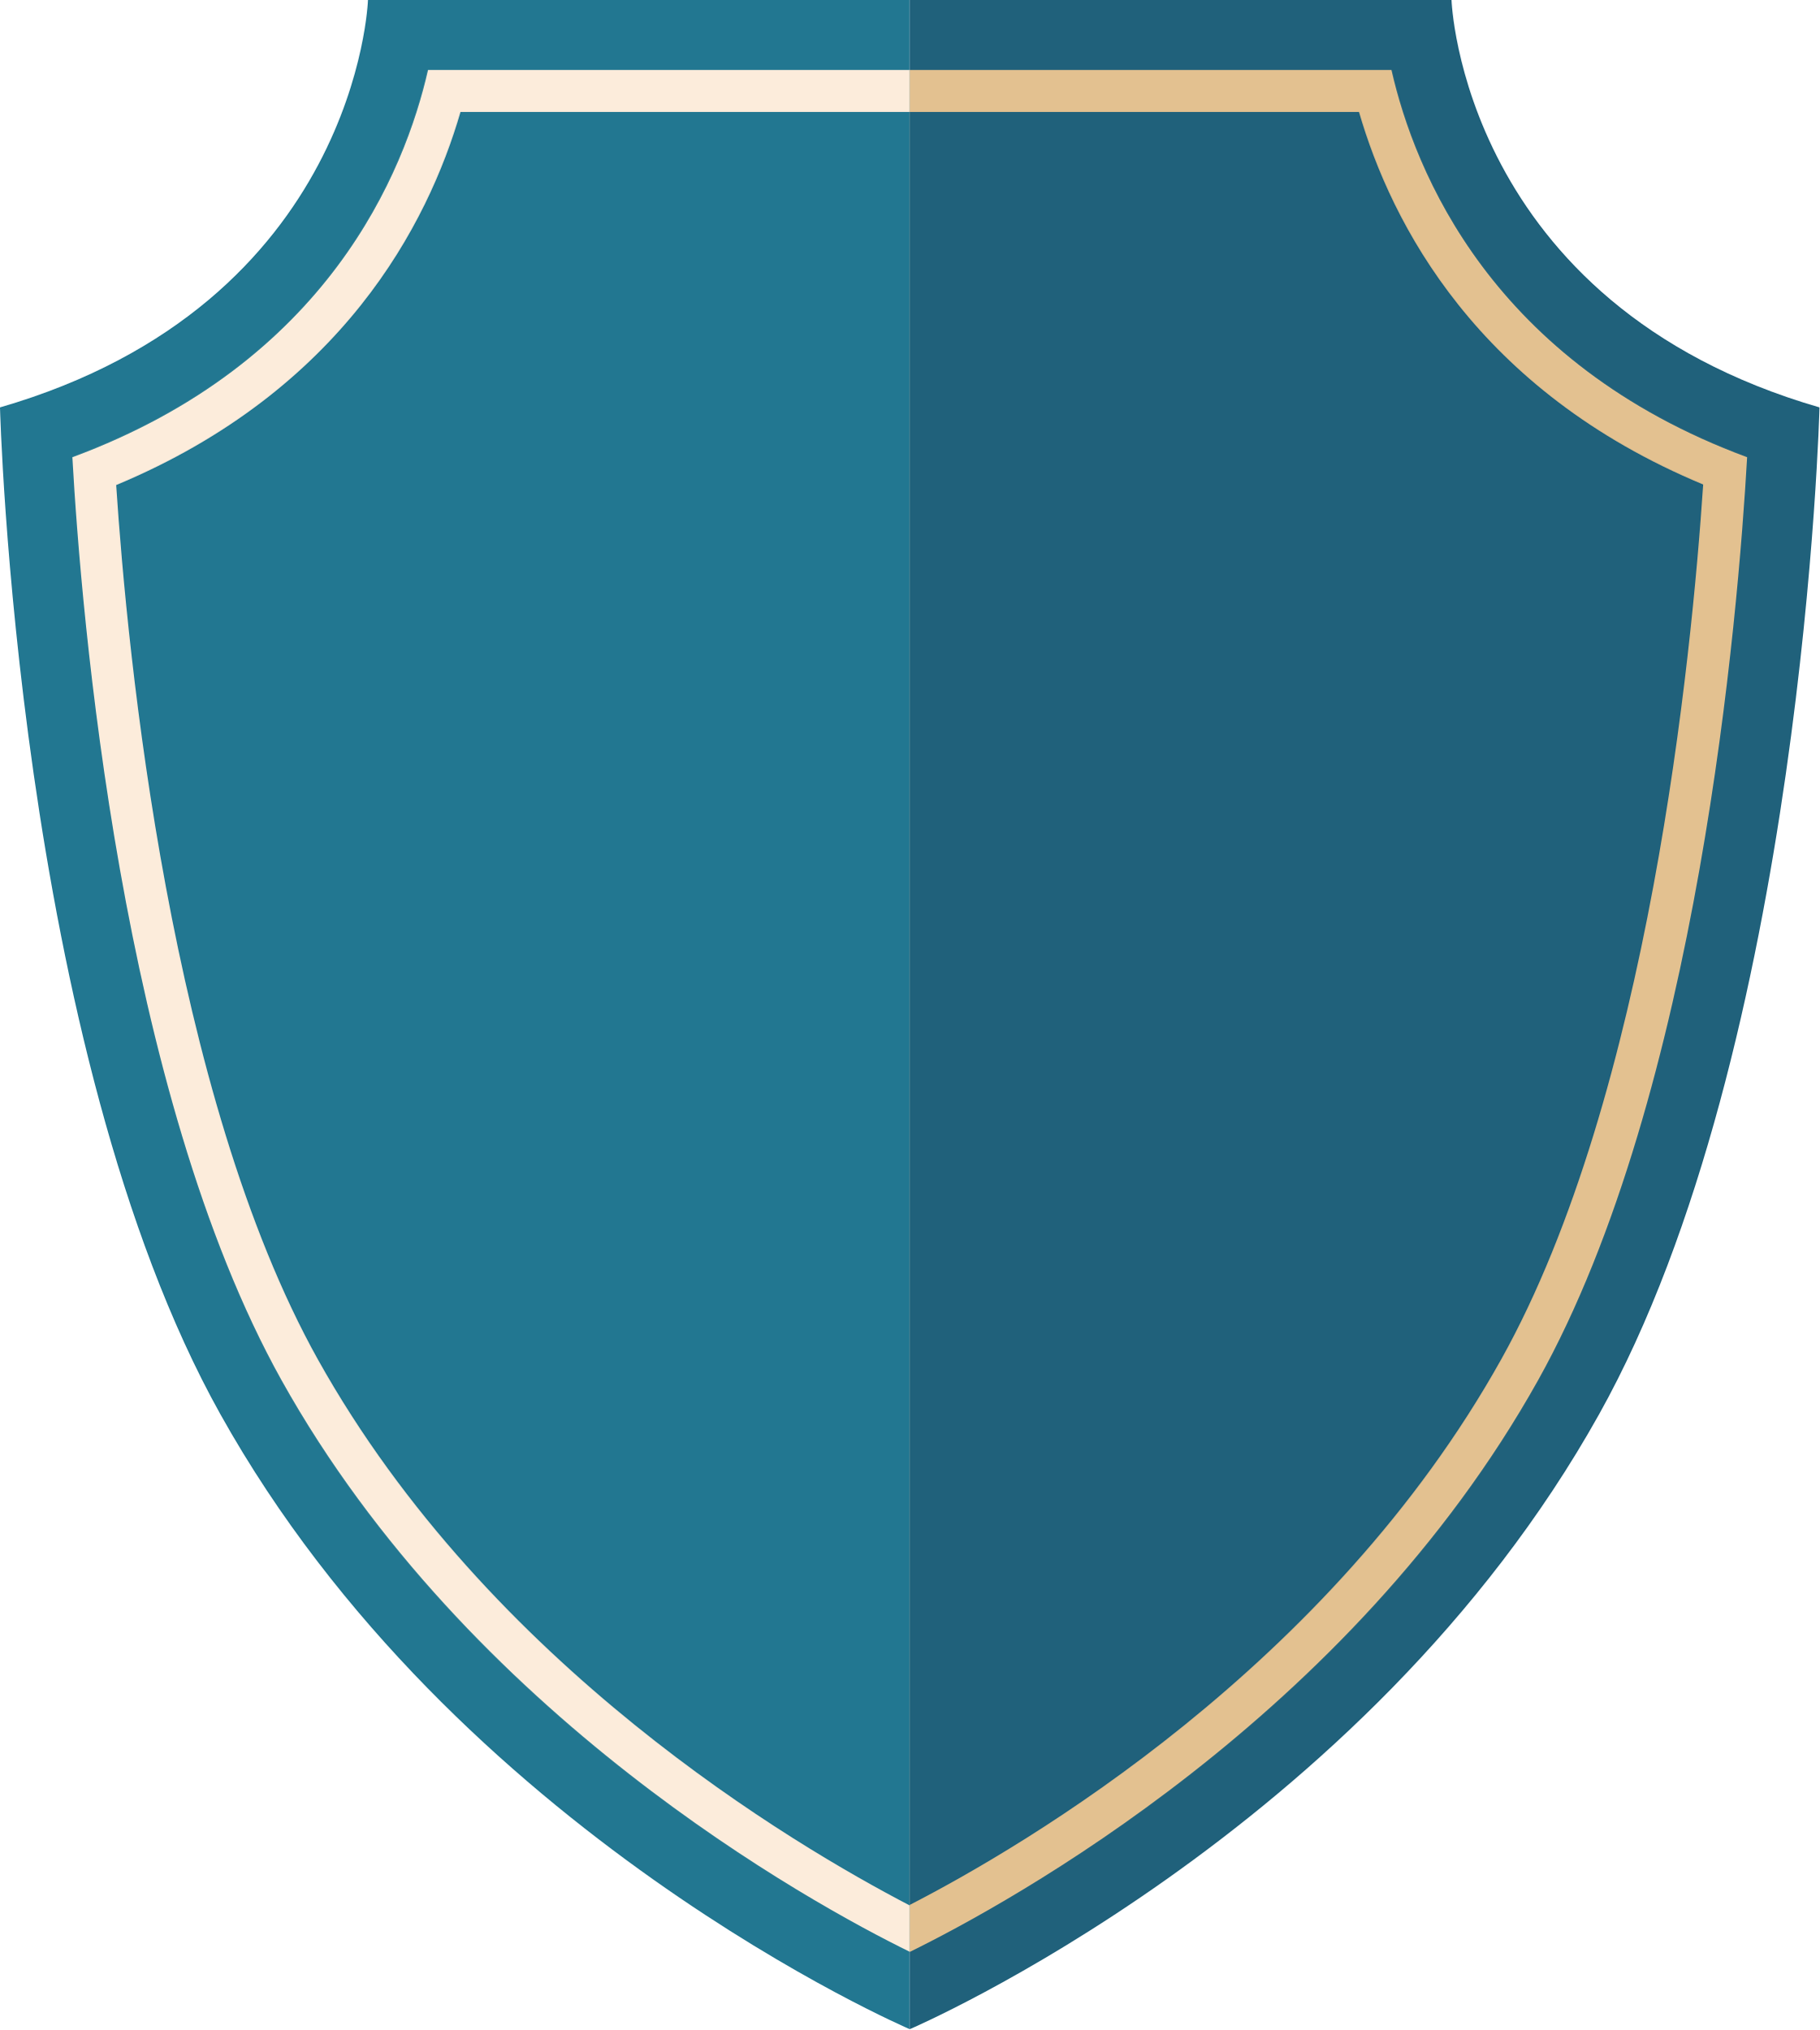
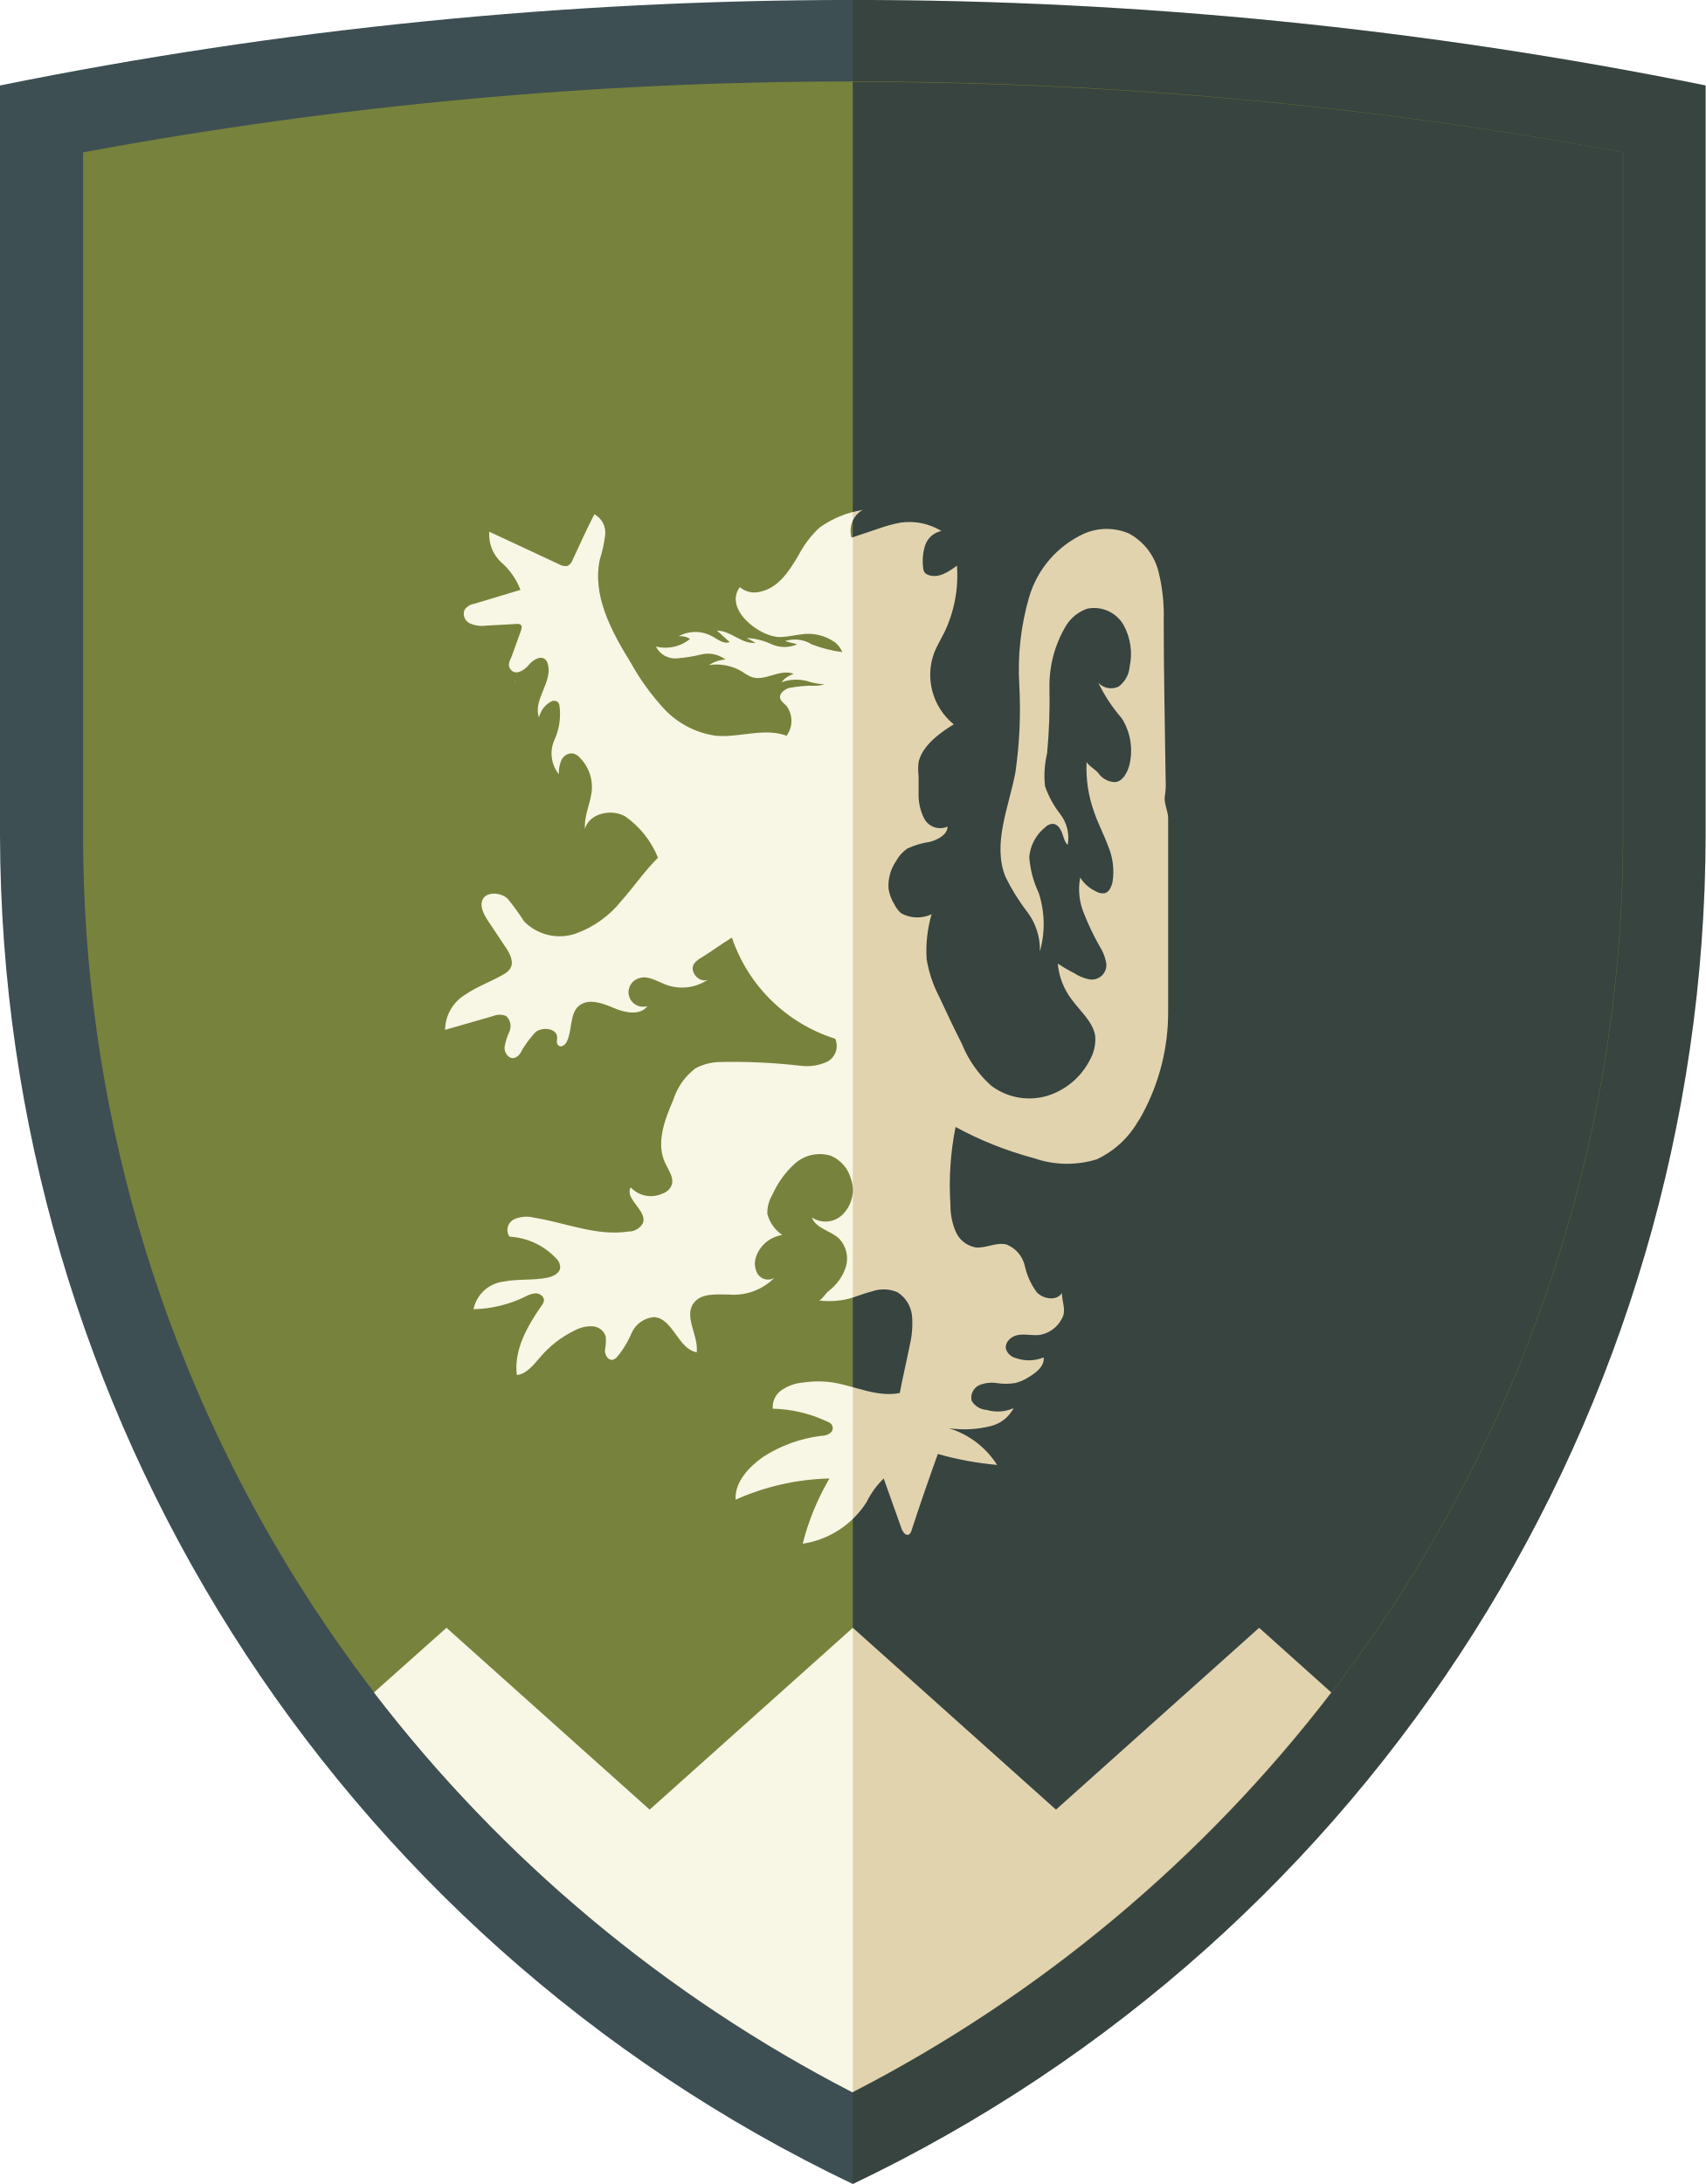
- <svg xmlns="http://www.w3.org/2000/svg" viewBox="0 0 130 145">
+ <svg xmlns="http://www.w3.org/2000/svg" viewBox="0 0 123.16 157.69">
  <defs>
-     <style>.cls-1{fill:#227791;}.cls-2{fill:#20617b;}.cls-3{fill:#fcecdb;}.cls-4{fill:#e3c190;}</style>
+     <style>.cls-1{isolation:isolate;}.cls-2{fill:#3d4f53;}.cls-3{fill:#77823c;}.cls-4{fill:#f8f6e4;}.cls-5{fill:#e8dbc4;mix-blend-mode:multiply;}</style>
  </defs>
-   <g id="Capa_2" data-name="Capa 2">
-     <g id="OBJECTS">
-       <path class="cls-1" d="M65,145V0H26.29S25.58,21.69,0,29.11c0,0,1.16,45.82,15.74,71.94C32.5,131.09,65,145,65,145Z" />
-       <path class="cls-2" d="M65,145V0h38.71s.71,21.69,26.29,29.11c0,0-1.16,45.82-15.74,71.94C97.5,131.09,65,145,65,145Z" />
-       <path class="cls-3" d="M5.17,32.67C5.8,43.89,8.62,78,20.11,98.62,33.49,122.61,57.92,136,65,139.47V5H30.58C28.92,12.29,23.41,25.92,5.17,32.67Z" />
-       <path class="cls-4" d="M65,139.48c7.08-3.48,31.46-16.79,44.9-40.86,11.46-20.55,14.29-54.73,14.93-65.95C106.59,25.92,101.08,12.29,99.42,5H65V139.47Z" />
-       <path class="cls-1" d="M8.3,34.66c.8,12.15,3.86,43.57,14.42,62.5,12.22,21.88,34,34.69,42.28,39V8H32.9C30.58,16,24.45,27.92,8.3,34.66Z" />
-       <path class="cls-2" d="M65,136.12c8.24-4.24,30-17,42.27-39,10.54-18.9,13.61-50.34,14.42-62.5C105.55,27.91,99.42,16,97.1,8H65V136.11Z" />
+   <g class="cls-1">
+     <g id="Capa_2" data-name="Capa 2">
+       <g id="OBJECT">
+         <path class="cls-2" d="M123.16,6.17A310.26,310.26,0,0,0,0,6.17V60.32a108.15,108.15,0,0,0,61.58,97.37h0a108.15,108.15,0,0,0,61.58-97.37V6.17Z" />
+         <path class="cls-3" d="M61.58,151.07a102.9,102.9,0,0,1-39.85-36.45A101.45,101.45,0,0,1,6,60.32V11a304.5,304.5,0,0,1,111.21,0V60.32a101.46,101.46,0,0,1-15.76,54.3A102.76,102.76,0,0,1,61.58,151.07Z" />
+         <path class="cls-2" d="M61.58,5.92V151.07a102.76,102.76,0,0,0,39.85-36.45,101.46,101.46,0,0,0,15.76-54.3V11A305.13,305.13,0,0,0,61.58,5.92Z" />
+         <path class="cls-4" d="M90.92,117.53,76.25,130.66,61.58,117.53,46.91,130.66,32.24,117.53,27,122.2a103.11,103.11,0,0,0,34.55,28.87A103,103,0,0,0,96.13,122.2Z" />
+         <path class="cls-4" d="M37.14,49.3a.43.43,0,0,0,.06-.22C37.19,49.15,37.16,49.22,37.14,49.3Z" />
+         <path class="cls-4" d="M38.68,93.38a1.89,1.89,0,0,0-.79.26,9,9,0,0,1-3.7.89,2.53,2.53,0,0,1,2.19-2c1-.2,2.12-.07,3.16-.28.41-.09.89-.32.91-.74a.89.89,0,0,0-.19-.54,5,5,0,0,0-3.47-1.68.86.86,0,0,1,.32-1.25,2.21,2.21,0,0,1,1.46-.12c2.27.36,4.51,1.35,6.8,1a1.19,1.19,0,0,0,1.05-.6c.35-.9-1.34-1.74-.88-2.59a2,2,0,0,0,2.32.44,1.06,1.06,0,0,0,.63-.58c.21-.53-.21-1.08-.45-1.6-.69-1.43-.06-3.11.57-4.56a4.61,4.61,0,0,1,1.6-2.29,3.9,3.9,0,0,1,1.72-.46,43,43,0,0,1,5.89.27,3.54,3.54,0,0,0,1.91-.29,1.29,1.29,0,0,0,.58-1.66,11.53,11.53,0,0,1-7.46-7.3c-.72.43-1.48,1-2.2,1.44a1.62,1.62,0,0,0-.53.44c-.38.56.37,1.44,1,1.15a3.34,3.34,0,0,1-3,.38c-.67-.25-1.37-.72-2-.47a1,1,0,0,0,.63,2c-.52.71-1.62.49-2.43.14s-1.83-.72-2.51-.16-.48,1.73-.87,2.57c-.11.24-.41.48-.61.3s-.09-.38-.1-.58c0-.65-1-.79-1.54-.41a7.41,7.41,0,0,0-1.13,1.56.78.78,0,0,1-.43.33c-.39.09-.72-.37-.7-.77a4.27,4.27,0,0,1,.36-1.15,1,1,0,0,0-.24-1.11,1.22,1.22,0,0,0-.94,0l-3.47,1a3,3,0,0,1,1.48-2.56c.85-.59,1.85-.92,2.74-1.45a1.21,1.21,0,0,0,.47-.4c.31-.48,0-1.1-.33-1.57l-1.26-1.89c-.32-.48-.65-1.11-.35-1.61s1.27-.45,1.76,0a17.58,17.58,0,0,1,1.19,1.64,3.58,3.58,0,0,0,3.75.88,7.39,7.39,0,0,0,3.28-2.36c.9-1,1.67-2.15,2.64-3.11a6.64,6.64,0,0,0-2.39-3c-1-.55-2.58-.2-2.88.92-.08-1,.45-1.92.5-2.9a3,3,0,0,0-.86-2.23,1,1,0,0,0-.5-.32.83.83,0,0,0-.85.5,2.4,2.4,0,0,0-.18,1A2.41,2.41,0,0,1,40,53.5a4.49,4.49,0,0,0,.39-2.6.47.47,0,0,0-.15-.24.45.45,0,0,0-.46,0,1.77,1.77,0,0,0-.86,1.14c-.46-1.25,1-2.56.64-3.84a.7.7,0,0,0-.17-.33c-.34-.33-.9,0-1.22.39s-.88.72-1.23.39-.15-.66,0-1c.24-.65.47-1.3.7-1.94,0-.11.07-.23,0-.32a.37.37,0,0,0-.34-.1l-2.18.12a2.2,2.2,0,0,1-1.17-.15.76.76,0,0,1-.4-1,1.09,1.09,0,0,1,.71-.43l3.32-1a4.93,4.93,0,0,0-1.4-2,2.72,2.72,0,0,1-.85-2.2l5.08,2.37a.83.83,0,0,0,.57.1.77.77,0,0,0,.37-.44c.52-1.1,1-2.2,1.57-3.29a1.51,1.51,0,0,1,.78,1.49,9.77,9.77,0,0,1-.38,1.75c-.58,2.6.82,5.2,2.22,7.47A17.34,17.34,0,0,0,48,51.23a6.31,6.31,0,0,0,3.68,1.89c1.71.16,3.49-.6,5.12,0a1.82,1.82,0,0,0,0-2.14c-.19-.2-.45-.36-.48-.63s.31-.57.63-.67a8.86,8.86,0,0,1,2-.17c.2,0,.4-.06.6-.1a5,5,0,0,1-1-.15,3.09,3.09,0,0,0-2.12,0,1.71,1.71,0,0,1,.89-.6c-1-.41-2.07.57-3.06.22a3.13,3.13,0,0,1-.66-.38,3.59,3.59,0,0,0-2.4-.48,2.38,2.38,0,0,1,1.18-.4,2.07,2.07,0,0,0-1.73-.37,11.06,11.06,0,0,1-1.8.29,1.55,1.55,0,0,1-1.49-.86,2.82,2.82,0,0,0,2.47-.55,1.27,1.27,0,0,0-.83-.19,2.51,2.51,0,0,1,2.42,0c.4.22.83.58,1.27.42l-.92-.83c1,0,1.8,1,2.78.88-.21-.12-.42-.24-.64-.35a4.94,4.94,0,0,1,1.82.46,2.25,2.25,0,0,0,1.83,0l-.88-.23a2.3,2.3,0,0,1,1.93.23,8.86,8.86,0,0,0,2.21.56,1.83,1.83,0,0,0-.51-.69,3.33,3.33,0,0,0-2.5-.58c-.5.06-1,.18-1.5.19-1.45,0-4.06-2-2.89-3.61a1.61,1.61,0,0,0,1.44.34c1.36-.27,2.14-1.53,2.8-2.64a7.4,7.4,0,0,1,1.52-2,7.3,7.3,0,0,1,3.11-1.27,1.73,1.73,0,0,0-.8,2l2-.67a9.58,9.58,0,0,1,1.57-.42,4.45,4.45,0,0,1,2.92.61,1.56,1.56,0,0,0-1.19,1.07A3.76,3.76,0,0,0,66.66,41a.6.6,0,0,0,.1.32.47.47,0,0,0,.22.17c.71.32,1.5-.18,2.12-.65a9.52,9.52,0,0,1-.9,4.8c-.25.5-.55,1-.75,1.5a4.61,4.61,0,0,0,1.42,5.16c-1,.6-2.3,1.57-2.54,2.73a4,4,0,0,0,0,1c0,.41,0,.82,0,1.23a3.75,3.75,0,0,0,.42,1.87,1.3,1.3,0,0,0,1.67.55c0,.58-.69.94-1.25,1.1a5.79,5.79,0,0,0-1.66.49,2.63,2.63,0,0,0-.81.91,3.14,3.14,0,0,0-.54,2,3.05,3.05,0,0,0,.44,1.15,2,2,0,0,0,.47.61,2.42,2.42,0,0,0,2.2.07,9.4,9.4,0,0,0-.36,3.24,9,9,0,0,0,.9,2.7c.53,1.15,1.08,2.3,1.65,3.43a8.16,8.16,0,0,0,2.1,3,4.57,4.57,0,0,0,4,.76,5.18,5.18,0,0,0,3.15-2.63,3,3,0,0,0,.37-1.73c-.16-1-1.08-1.77-1.7-2.62a5,5,0,0,1-1-2.59,10.69,10.69,0,0,0,1.18.69,3,3,0,0,0,1,.43,1.05,1.05,0,0,0,1.29-1.3,3.21,3.21,0,0,0-.41-1A18.23,18.23,0,0,1,78.29,66,4.51,4.51,0,0,1,78,63.36a2.61,2.61,0,0,0,1.14,1,.92.92,0,0,0,.53.14c.38,0,.6-.47.67-.85A4.78,4.78,0,0,0,80,61.05c-.3-.82-.72-1.6-1-2.43a9.38,9.38,0,0,1-.54-3.6c.22.34.57.48.84.79a1.53,1.53,0,0,0,1.17.66c.55,0,.9-.62,1.06-1.15A4.37,4.37,0,0,0,81,51.86a11.46,11.46,0,0,1-1.69-2.56,1.26,1.26,0,0,0,1.47.27,2,2,0,0,0,.79-1.43,4.36,4.36,0,0,0-.43-3,2.46,2.46,0,0,0-2.64-1.19A2.92,2.92,0,0,0,77,45.14a8.4,8.4,0,0,0-1.22,4.51,41.47,41.47,0,0,1-.17,4.74,6.85,6.85,0,0,0-.15,2.38,7,7,0,0,0,1.09,2A2.82,2.82,0,0,1,77.1,61c-.24-.18-.32-.66-.44-.94s-.33-.56-.63-.58a.83.83,0,0,0-.58.27,3.09,3.09,0,0,0-1.13,2.14A7.33,7.33,0,0,0,75,64.46a7.26,7.26,0,0,1,.09,4.23,4.51,4.51,0,0,0-.93-2.87A14.65,14.65,0,0,1,72.6,63.3c-.95-2.38.24-5,.72-7.53a31.87,31.87,0,0,0,.28-6.33,18.73,18.73,0,0,1,.7-6.29,7.31,7.31,0,0,1,4-4.63,4.09,4.09,0,0,1,3.22,0,4.32,4.32,0,0,1,2.13,2.74,12.85,12.85,0,0,1,.38,3.55c0,3.85.09,7.7.14,11.54a5.51,5.51,0,0,1-.06,1.15c-.09.48.28,1.18.24,1.67V73a15.41,15.41,0,0,1-1.86,7.44,4.77,4.77,0,0,1-.34.57,6.75,6.75,0,0,1-2.94,2.69,7.26,7.26,0,0,1-4.56-.08A25.66,25.66,0,0,1,69,81.37,21.46,21.46,0,0,0,68.63,87,4.75,4.75,0,0,0,69,88.9a1.93,1.93,0,0,0,1.41,1.16c.76.1,1.53-.4,2.28-.2A2.18,2.18,0,0,1,74,91.4a5.06,5.06,0,0,0,.86,1.9c.48.51,1.44.65,1.82.06,0,.67.34,1.25,0,1.84a2.22,2.22,0,0,1-1.57,1.18c-.5.07-1-.07-1.54,0s-1,.49-.94,1a1,1,0,0,0,.73.68,2.82,2.82,0,0,0,2-.05c.07.62-.52,1.09-1.06,1.41a3.15,3.15,0,0,1-1,.44,4.24,4.24,0,0,1-1.33,0,2.39,2.39,0,0,0-1.3.17,1,1,0,0,0-.51,1.11,1.35,1.35,0,0,0,1.09.66,2.8,2.8,0,0,0,1.94-.13,2.54,2.54,0,0,1-1.62,1.29,7.88,7.88,0,0,1-3.06.16A6.32,6.32,0,0,1,72,105.77a23,23,0,0,1-4.28-.79q-1,2.77-1.91,5.55a.48.48,0,0,1-.17.26c-.23.13-.45-.17-.54-.42l-1.29-3.62a6.25,6.25,0,0,0-1.24,1.71,6.63,6.63,0,0,1-4.61,3,18.19,18.19,0,0,1,1.93-4.71,17.59,17.59,0,0,0-6.77,1.53c-.09-1.29,1-2.4,2-3.1a10,10,0,0,1,4.18-1.51c.36,0,.83-.18.83-.54s-.27-.43-.51-.54a9.74,9.74,0,0,0-3.82-.88,1.48,1.48,0,0,1,.65-1.35A3.24,3.24,0,0,1,58,99.82a7.44,7.44,0,0,1,2.16,0c1.61.27,3.2,1.08,4.81.76.2-1.06.51-2.38.72-3.44a6.76,6.76,0,0,0,.17-2.1,2.28,2.28,0,0,0-1.06-1.74A2.51,2.51,0,0,0,63,93.23c-.59.14-1.16.4-1.75.55a5.87,5.87,0,0,1-2.09.12c.29-.18.42-.48.68-.69a3.56,3.56,0,0,0,1.24-1.75,2.08,2.08,0,0,0-.46-2c-.62-.61-1.71-.75-2-1.56A1.77,1.77,0,0,0,61,87.52a2.48,2.48,0,0,0,.44-2.42A2.54,2.54,0,0,0,60,83.45a2.71,2.71,0,0,0-2.6.56,6.71,6.71,0,0,0-1.62,2.24,2.52,2.52,0,0,0-.37,1.4,2.64,2.64,0,0,0,1.08,1.52,2.37,2.37,0,0,0-1.9,1.58A1.48,1.48,0,0,0,54.72,92a.91.91,0,0,0,1.18.28,4.15,4.15,0,0,1-3.27,1.19c-.92,0-2-.13-2.56.64-.69,1,.38,2.32.24,3.53-1.36-.24-1.72-2.48-3.1-2.54a1.94,1.94,0,0,0-1.59,1.12A6.94,6.94,0,0,1,44.54,98a.67.67,0,0,1-.3.18c-.33.06-.56-.34-.56-.68a3.67,3.67,0,0,0,.06-1,1.06,1.06,0,0,0-1-.74,2.47,2.47,0,0,0-1.24.3A7.62,7.62,0,0,0,39,98c-.47.55-1,1.22-1.68,1.28-.23-1.8.75-3.52,1.78-5a.77.77,0,0,0,.18-.4C39.27,93.6,39,93.39,38.68,93.38Z" />
+         <path class="cls-5" d="M123.16,6.17A310.55,310.55,0,0,0,61.58,0V157.69h0a108.15,108.15,0,0,0,61.58-97.37V6.17Z" />
+       </g>
    </g>
  </g>
</svg>
